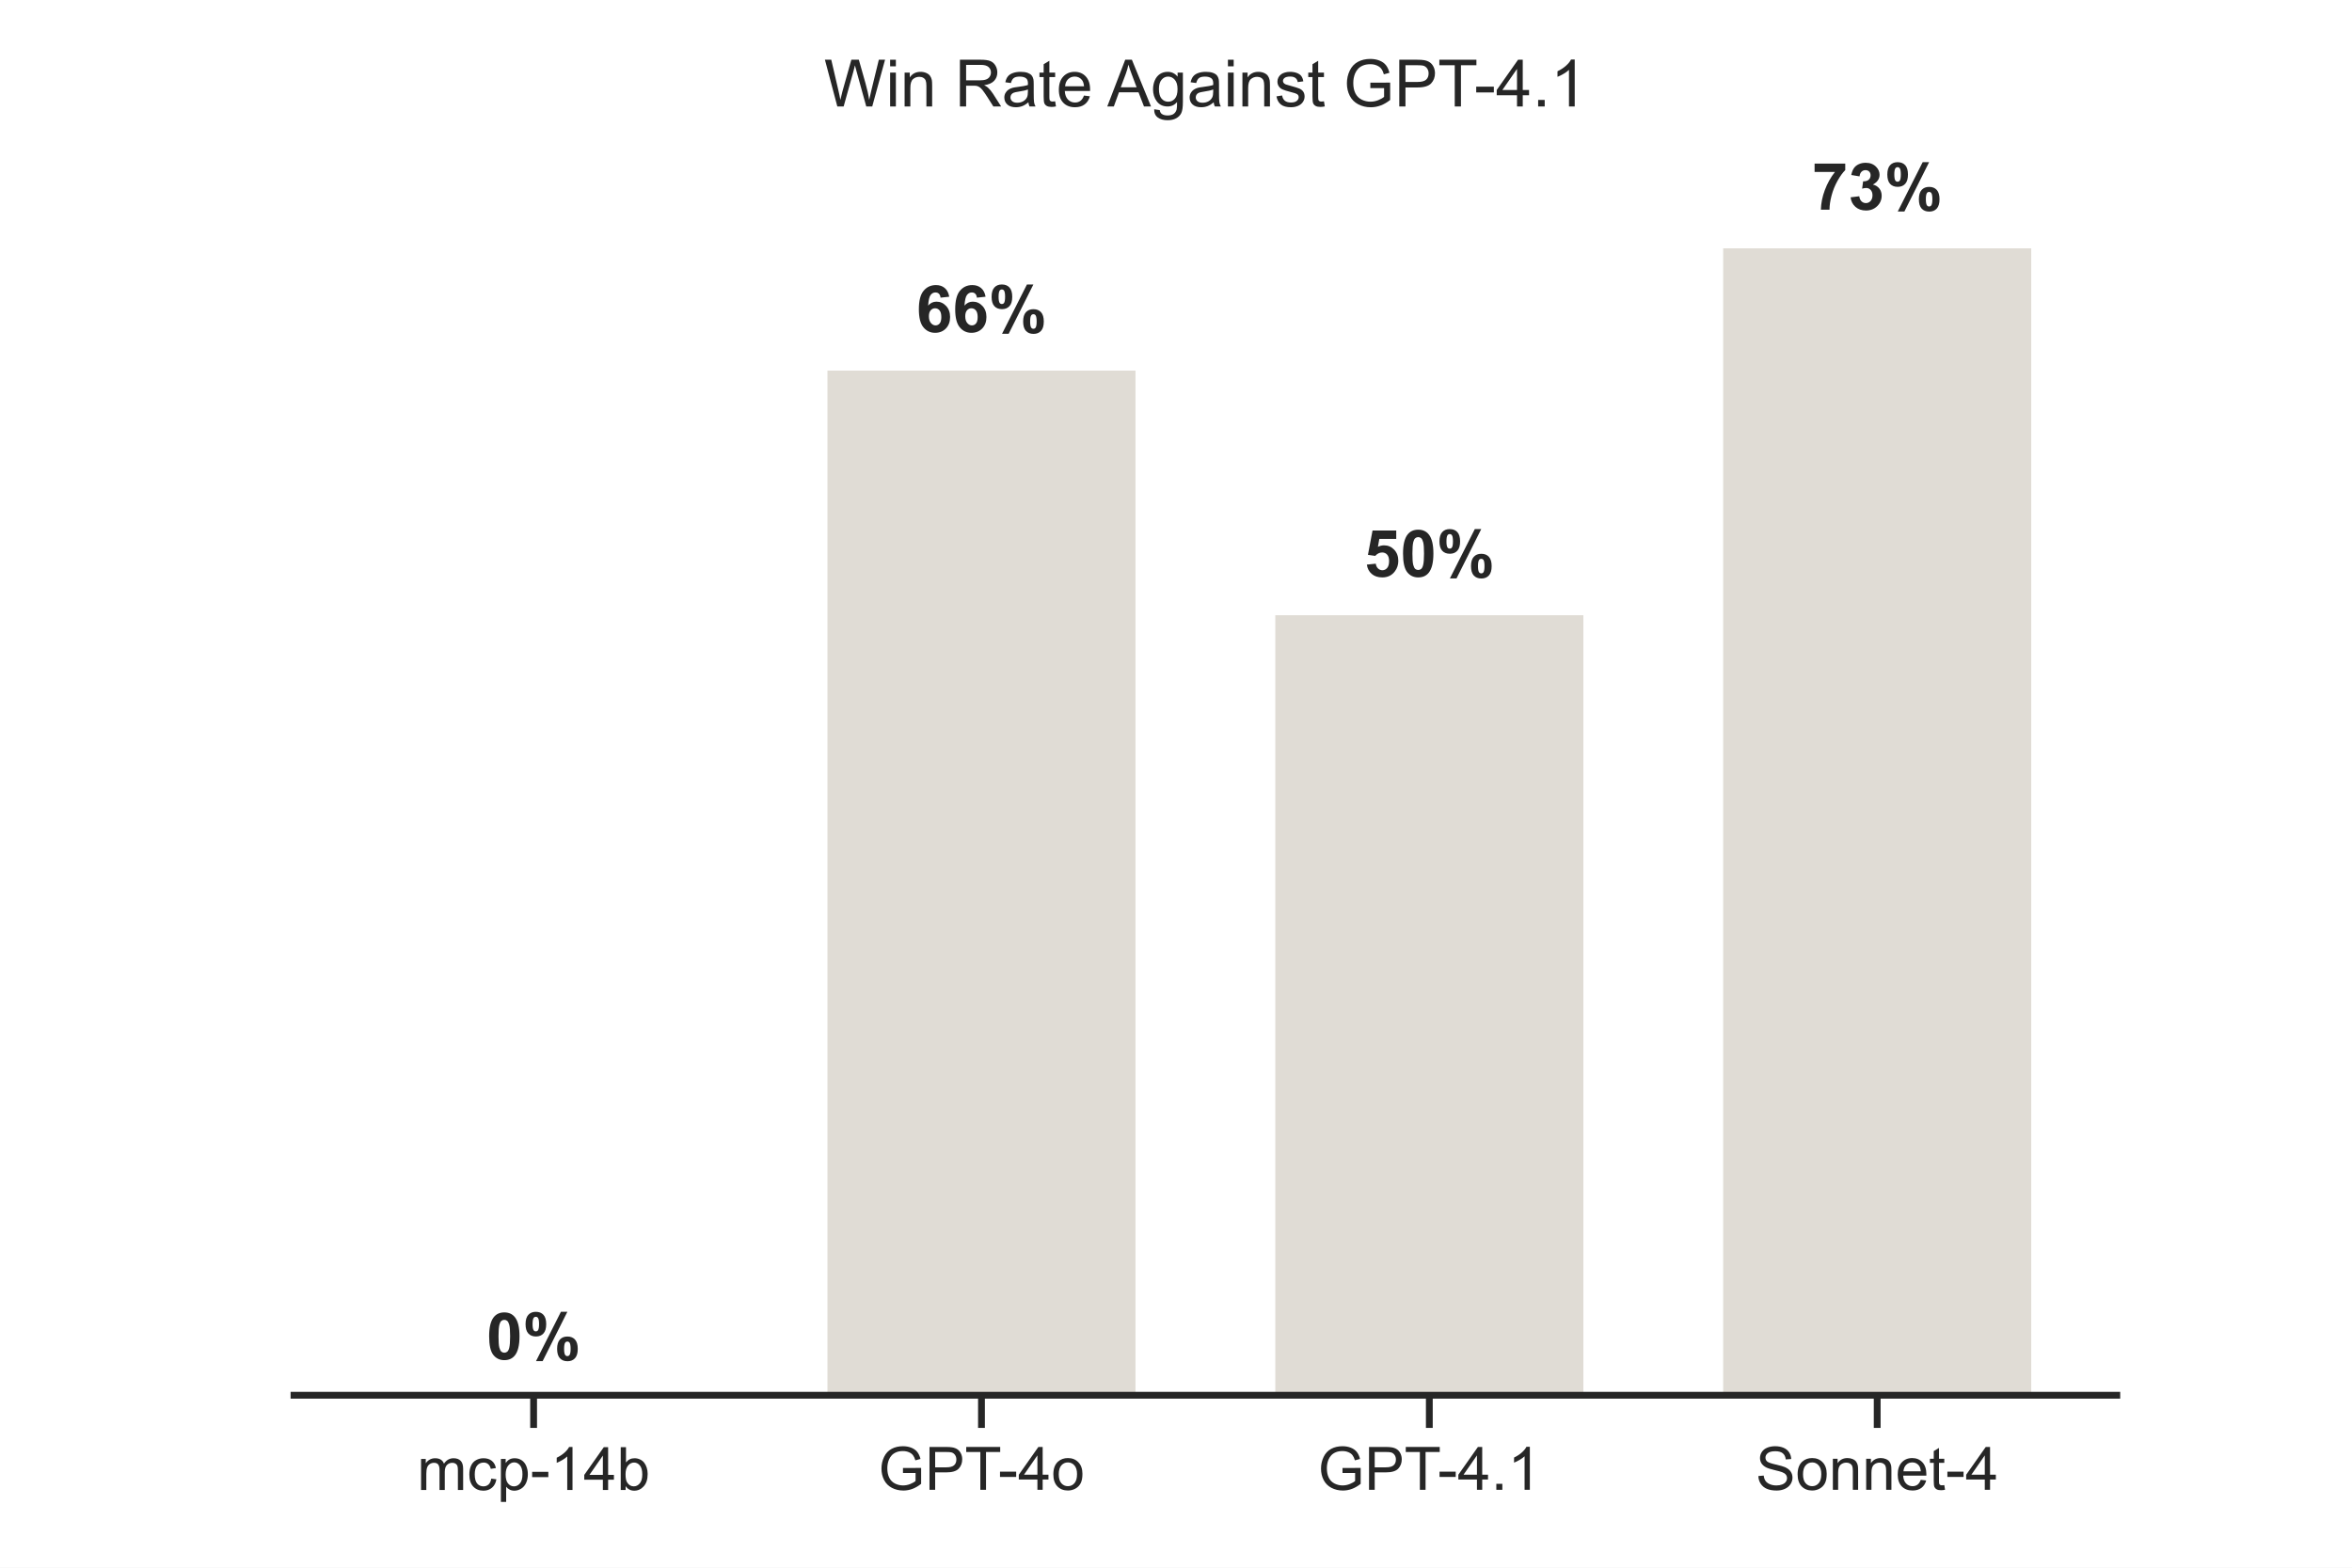
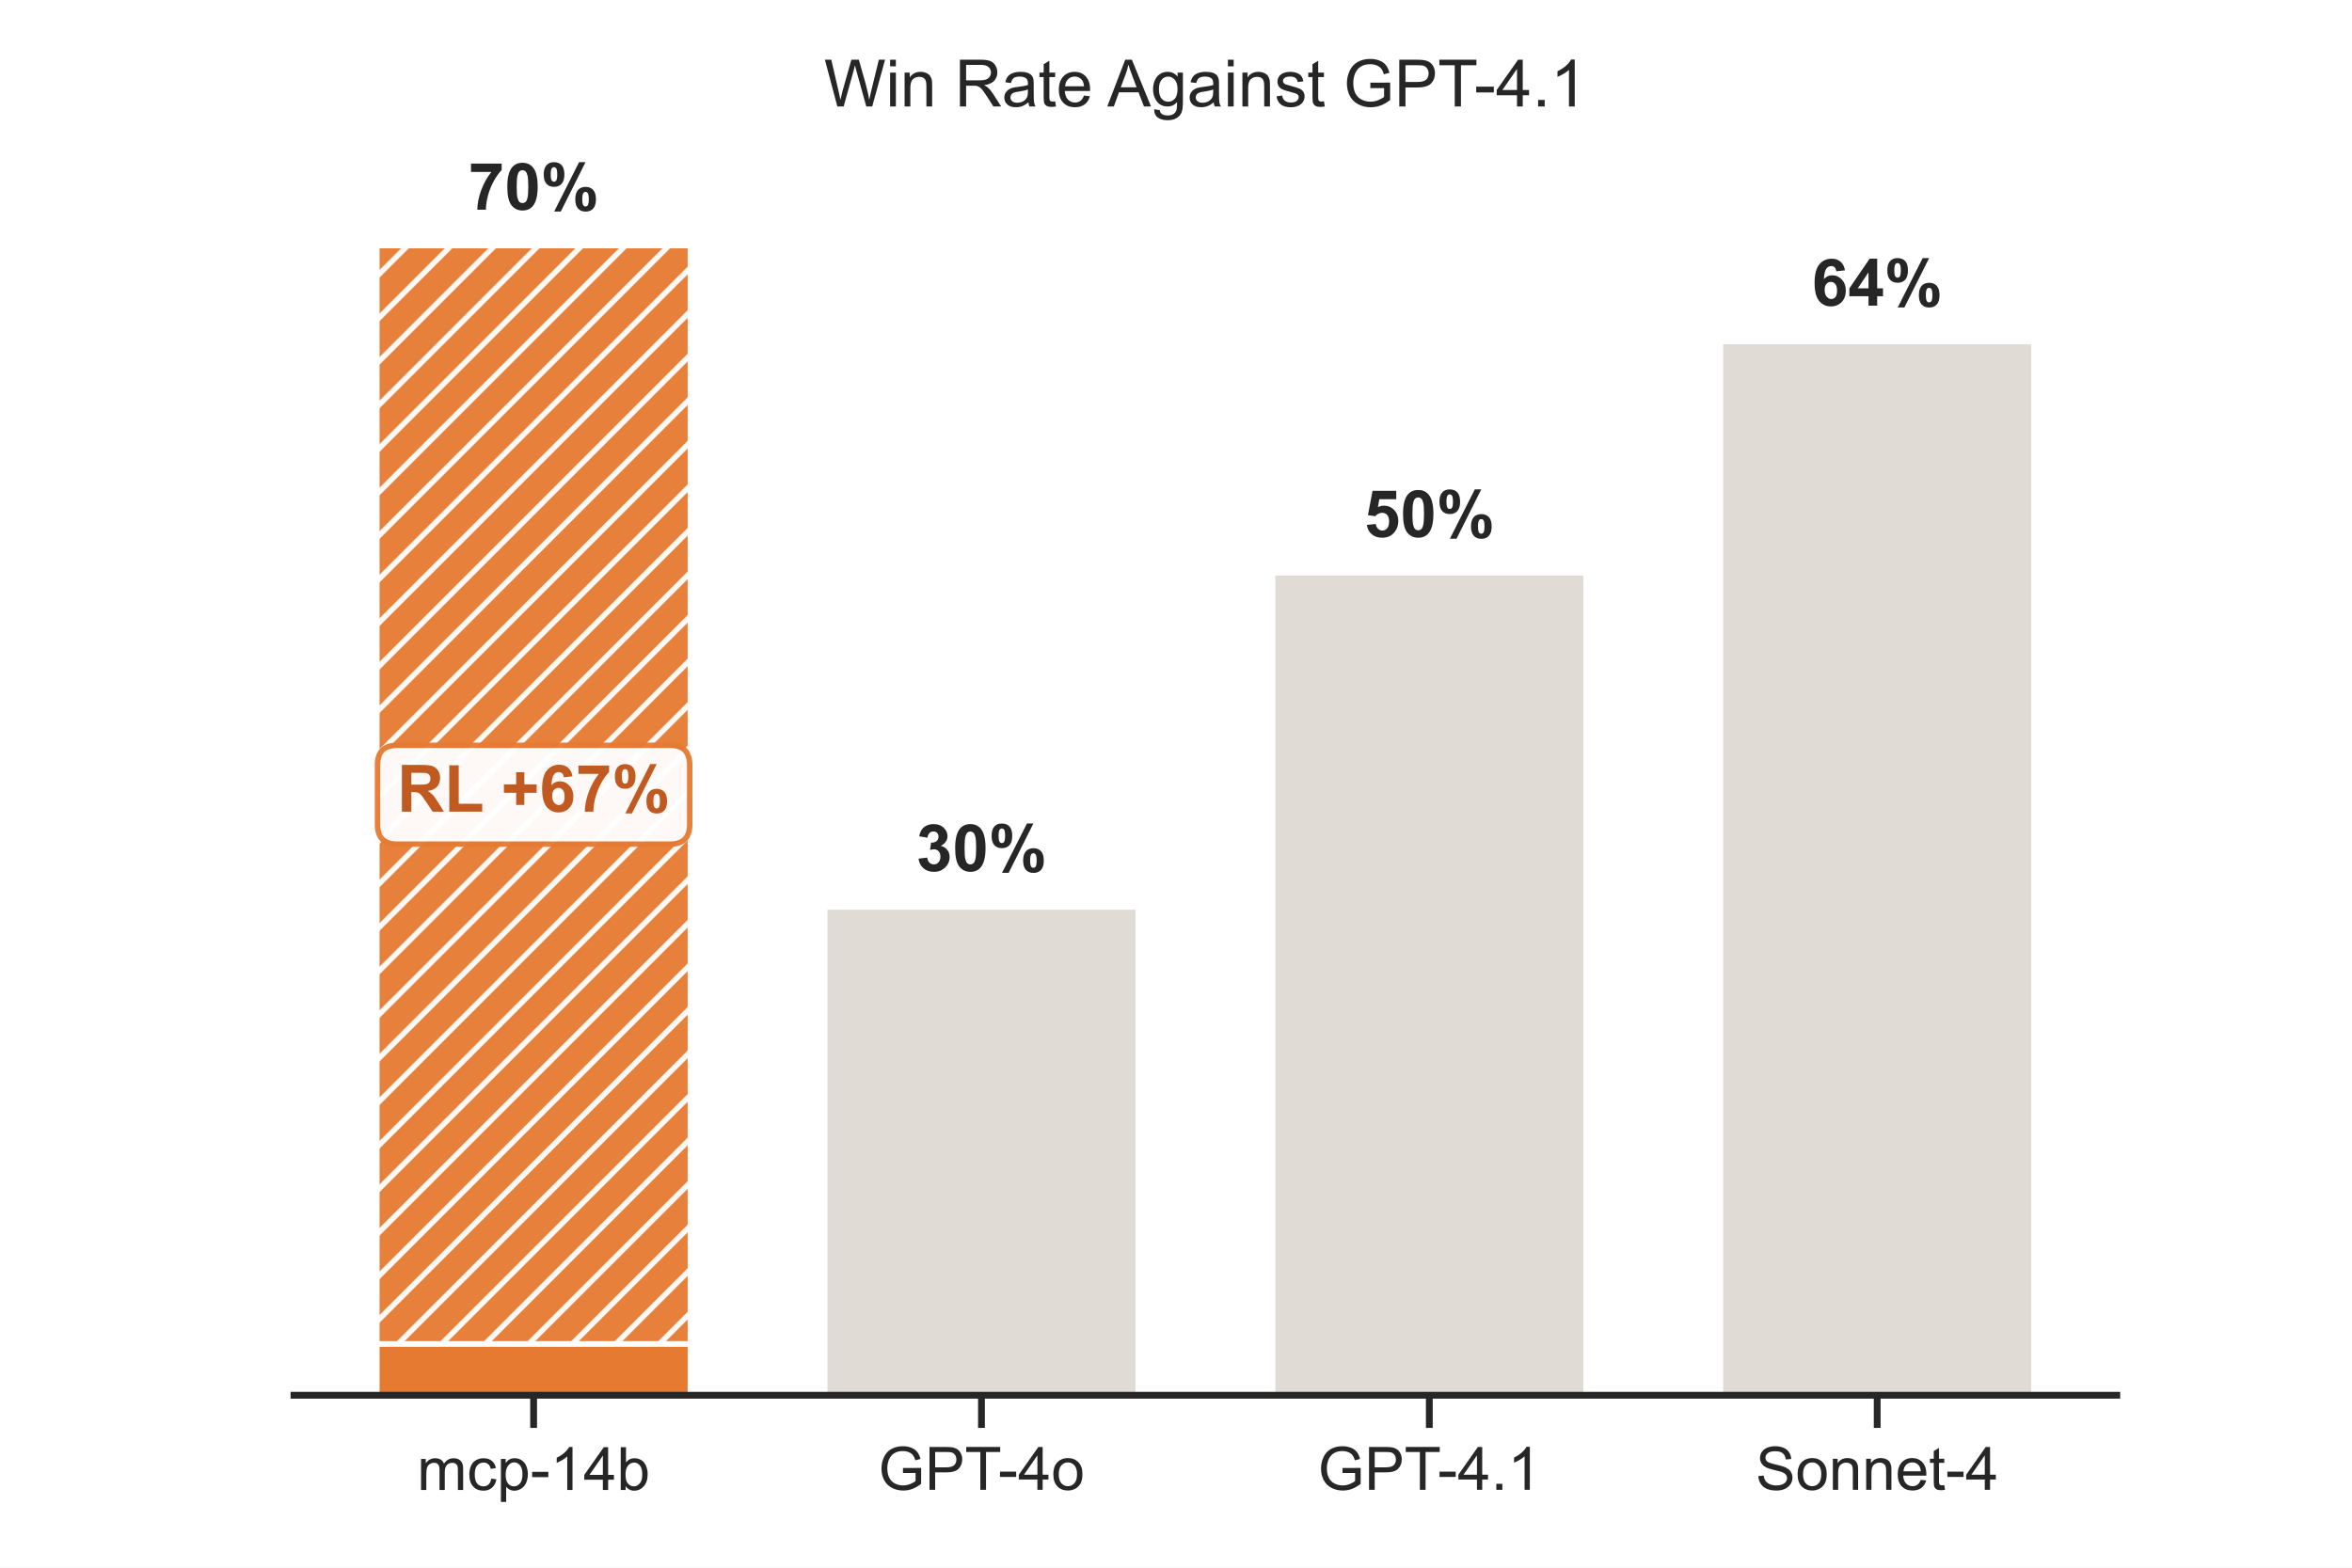
<svg xmlns="http://www.w3.org/2000/svg" xmlns:xlink="http://www.w3.org/1999/xlink" width="432pt" height="288pt" viewBox="0 0 432 288" version="1.1">
  <defs>
    <style type="text/css">*{stroke-linejoin: round; stroke-linecap: butt}</style>
  </defs>
  <g id="figure_1">
    <g id="patch_1">
      <path d="M 0 288  L 432 288  L 432 0  L 0 0  z " style="fill: #ffffff" />
    </g>
    <g id="axes_1">
      <g id="patch_2">
        <path d="M 54 256.32  L 388.8 256.32  L 388.8 34.56  L 54 34.56  z " style="fill: #ffffff" />
      </g>
      <g id="matplotlib.axis_1">
        <g id="xtick_1">
          <g id="line2d_1">
            <defs>
-               <path id="mc81b562676" d="M 0 0  L 0 6  " style="stroke: #262626; stroke-width: 1.25" />
+               <path id="m582323118e" d="M 0 0  L 0 6  " style="stroke: #262626; stroke-width: 1.25" />
            </defs>
            <g>
-               <use xlink:href="#mc81b562676" x="98.009" y="256.32" style="fill: #262626; stroke: #262626; stroke-width: 1.25" />
+               <use xlink:href="#m582323118e" x="98.009" y="256.32" style="fill: #262626; stroke: #262626; stroke-width: 1.25" />
            </g>
          </g>
          <g id="text_1">
            <g style="fill: #262626" transform="translate(76.61262 273.7262) scale(0.11 -0.11)">
              <defs>
                <path id="ArialMT-6d" d="M 422 0  L 422 3319  L 925 3319  L 925 2853  Q 1081 3097 1340 3245  Q 1600 3394 1931 3394  Q 2300 3394 2536 3241  Q 2772 3088 2869 2813  Q 3263 3394 3894 3394  Q 4388 3394 4653 3120  Q 4919 2847 4919 2278  L 4919 0  L 4359 0  L 4359 2091  Q 4359 2428 4304 2576  Q 4250 2725 4106 2815  Q 3963 2906 3769 2906  Q 3419 2906 3187 2673  Q 2956 2441 2956 1928  L 2956 0  L 2394 0  L 2394 2156  Q 2394 2531 2256 2718  Q 2119 2906 1806 2906  Q 1569 2906 1367 2781  Q 1166 2656 1075 2415  Q 984 2175 984 1722  L 984 0  L 422 0  z " transform="scale(0.015625)" />
                <path id="ArialMT-63" d="M 2588 1216  L 3141 1144  Q 3050 572 2676 248  Q 2303 -75 1759 -75  Q 1078 -75 664 370  Q 250 816 250 1647  Q 250 2184 428 2587  Q 606 2991 970 3192  Q 1334 3394 1763 3394  Q 2303 3394 2647 3120  Q 2991 2847 3088 2344  L 2541 2259  Q 2463 2594 2264 2762  Q 2066 2931 1784 2931  Q 1359 2931 1093 2626  Q 828 2322 828 1663  Q 828 994 1084 691  Q 1341 388 1753 388  Q 2084 388 2306 591  Q 2528 794 2588 1216  z " transform="scale(0.015625)" />
                <path id="ArialMT-70" d="M 422 -1272  L 422 3319  L 934 3319  L 934 2888  Q 1116 3141 1344 3267  Q 1572 3394 1897 3394  Q 2322 3394 2647 3175  Q 2972 2956 3137 2557  Q 3303 2159 3303 1684  Q 3303 1175 3120 767  Q 2938 359 2589 142  Q 2241 -75 1856 -75  Q 1575 -75 1351 44  Q 1128 163 984 344  L 984 -1272  L 422 -1272  z M 931 1641  Q 931 1000 1190 694  Q 1450 388 1819 388  Q 2194 388 2461 705  Q 2728 1022 2728 1688  Q 2728 2322 2467 2637  Q 2206 2953 1844 2953  Q 1484 2953 1207 2617  Q 931 2281 931 1641  z " transform="scale(0.015625)" />
                <path id="ArialMT-2d" d="M 203 1375  L 203 1941  L 1931 1941  L 1931 1375  L 203 1375  z " transform="scale(0.015625)" />
                <path id="ArialMT-31" d="M 2384 0  L 1822 0  L 1822 3584  Q 1619 3391 1289 3197  Q 959 3003 697 2906  L 697 3450  Q 1169 3672 1522 3987  Q 1875 4303 2022 4600  L 2384 4600  L 2384 0  z " transform="scale(0.015625)" />
                <path id="ArialMT-34" d="M 2069 0  L 2069 1097  L 81 1097  L 81 1613  L 2172 4581  L 2631 4581  L 2631 1613  L 3250 1613  L 3250 1097  L 2631 1097  L 2631 0  L 2069 0  z M 2069 1613  L 2069 3678  L 634 1613  L 2069 1613  z " transform="scale(0.015625)" />
                <path id="ArialMT-62" d="M 941 0  L 419 0  L 419 4581  L 981 4581  L 981 2947  Q 1338 3394 1891 3394  Q 2197 3394 2470 3270  Q 2744 3147 2920 2923  Q 3097 2700 3197 2384  Q 3297 2069 3297 1709  Q 3297 856 2875 390  Q 2453 -75 1863 -75  Q 1275 -75 941 416  L 941 0  z M 934 1684  Q 934 1088 1097 822  Q 1363 388 1816 388  Q 2184 388 2453 708  Q 2722 1028 2722 1663  Q 2722 2313 2464 2622  Q 2206 2931 1841 2931  Q 1472 2931 1203 2611  Q 934 2291 934 1684  z " transform="scale(0.015625)" />
              </defs>
              <use xlink:href="#ArialMT-6d" />
              <use xlink:href="#ArialMT-63" transform="translate(83.30078 0)" />
              <use xlink:href="#ArialMT-70" transform="translate(133.3008 0)" />
              <use xlink:href="#ArialMT-2d" transform="translate(188.916 0)" />
              <use xlink:href="#ArialMT-31" transform="translate(222.2168 0)" />
              <use xlink:href="#ArialMT-34" transform="translate(277.832 0)" />
              <use xlink:href="#ArialMT-62" transform="translate(333.4473 0)" />
            </g>
          </g>
        </g>
        <g id="xtick_2">
          <g id="line2d_2">
            <g>
-               <use xlink:href="#mc81b562676" x="180.27" y="256.32" style="fill: #262626; stroke: #262626; stroke-width: 1.25" />
+               <use xlink:href="#m582323118e" x="180.27" y="256.32" style="fill: #262626; stroke: #262626; stroke-width: 1.25" />
            </g>
          </g>
          <g id="text_2">
            <g style="fill: #262626" transform="translate(161.318 273.6936) scale(0.11 -0.11)">
              <defs>
                <path id="ArialMT-47" d="M 2638 1797  L 2638 2334  L 4578 2338  L 4578 638  Q 4131 281 3656 101  Q 3181 -78 2681 -78  Q 2006 -78 1454 211  Q 903 500 622 1047  Q 341 1594 341 2269  Q 341 2938 620 3517  Q 900 4097 1425 4378  Q 1950 4659 2634 4659  Q 3131 4659 3532 4498  Q 3934 4338 4162 4050  Q 4391 3763 4509 3300  L 3963 3150  Q 3859 3500 3706 3700  Q 3553 3900 3268 4020  Q 2984 4141 2638 4141  Q 2222 4141 1919 4014  Q 1616 3888 1430 3681  Q 1244 3475 1141 3228  Q 966 2803 966 2306  Q 966 1694 1177 1281  Q 1388 869 1791 669  Q 2194 469 2647 469  Q 3041 469 3416 620  Q 3791 772 3984 944  L 3984 1797  L 2638 1797  z " transform="scale(0.015625)" />
                <path id="ArialMT-50" d="M 494 0  L 494 4581  L 2222 4581  Q 2678 4581 2919 4538  Q 3256 4481 3484 4323  Q 3713 4166 3852 3881  Q 3991 3597 3991 3256  Q 3991 2672 3619 2267  Q 3247 1863 2275 1863  L 1100 1863  L 1100 0  L 494 0  z M 1100 2403  L 2284 2403  Q 2872 2403 3119 2622  Q 3366 2841 3366 3238  Q 3366 3525 3220 3729  Q 3075 3934 2838 4000  Q 2684 4041 2272 4041  L 1100 4041  L 1100 2403  z " transform="scale(0.015625)" />
                <path id="ArialMT-54" d="M 1659 0  L 1659 4041  L 150 4041  L 150 4581  L 3781 4581  L 3781 4041  L 2266 4041  L 2266 0  L 1659 0  z " transform="scale(0.015625)" />
                <path id="ArialMT-6f" d="M 213 1659  Q 213 2581 725 3025  Q 1153 3394 1769 3394  Q 2453 3394 2887 2945  Q 3322 2497 3322 1706  Q 3322 1066 3130 698  Q 2938 331 2570 128  Q 2203 -75 1769 -75  Q 1072 -75 642 372  Q 213 819 213 1659  z M 791 1659  Q 791 1022 1069 705  Q 1347 388 1769 388  Q 2188 388 2466 706  Q 2744 1025 2744 1678  Q 2744 2294 2464 2611  Q 2184 2928 1769 2928  Q 1347 2928 1069 2612  Q 791 2297 791 1659  z " transform="scale(0.015625)" />
              </defs>
              <use xlink:href="#ArialMT-47" />
              <use xlink:href="#ArialMT-50" transform="translate(77.7832 0)" />
              <use xlink:href="#ArialMT-54" transform="translate(144.4824 0)" />
              <use xlink:href="#ArialMT-2d" transform="translate(200.0664 0)" />
              <use xlink:href="#ArialMT-34" transform="translate(233.3672 0)" />
              <use xlink:href="#ArialMT-6f" transform="translate(288.9824 0)" />
            </g>
          </g>
        </g>
        <g id="xtick_3">
          <g id="line2d_3">
            <g>
-               <use xlink:href="#mc81b562676" x="262.53" y="256.32" style="fill: #262626; stroke: #262626; stroke-width: 1.25" />
+               <use xlink:href="#m582323118e" x="262.53" y="256.32" style="fill: #262626; stroke: #262626; stroke-width: 1.25" />
            </g>
          </g>
          <g id="text_3">
            <g style="fill: #262626" transform="translate(242.0505 273.6936) scale(0.11 -0.11)">
              <defs>
                <path id="ArialMT-2e" d="M 581 0  L 581 641  L 1222 641  L 1222 0  L 581 0  z " transform="scale(0.015625)" />
              </defs>
              <use xlink:href="#ArialMT-47" />
              <use xlink:href="#ArialMT-50" transform="translate(77.7832 0)" />
              <use xlink:href="#ArialMT-54" transform="translate(144.4824 0)" />
              <use xlink:href="#ArialMT-2d" transform="translate(200.0664 0)" />
              <use xlink:href="#ArialMT-34" transform="translate(233.3672 0)" />
              <use xlink:href="#ArialMT-2e" transform="translate(288.9824 0)" />
              <use xlink:href="#ArialMT-31" transform="translate(316.7656 0)" />
            </g>
          </g>
        </g>
        <g id="xtick_4">
          <g id="line2d_4">
            <g>
-               <use xlink:href="#mc81b562676" x="344.791" y="256.32" style="fill: #262626; stroke: #262626; stroke-width: 1.25" />
+               <use xlink:href="#m582323118e" x="344.791" y="256.32" style="fill: #262626; stroke: #262626; stroke-width: 1.25" />
            </g>
          </g>
          <g id="text_4">
            <g style="fill: #262626" transform="translate(322.4701 273.6936) scale(0.11 -0.11)">
              <defs>
                <path id="ArialMT-53" d="M 288 1472  L 859 1522  Q 900 1178 1048 958  Q 1197 738 1509 602  Q 1822 466 2213 466  Q 2559 466 2825 569  Q 3091 672 3220 851  Q 3350 1031 3350 1244  Q 3350 1459 3225 1620  Q 3100 1781 2813 1891  Q 2628 1963 1997 2114  Q 1366 2266 1113 2400  Q 784 2572 623 2826  Q 463 3081 463 3397  Q 463 3744 659 4045  Q 856 4347 1234 4503  Q 1613 4659 2075 4659  Q 2584 4659 2973 4495  Q 3363 4331 3572 4012  Q 3781 3694 3797 3291  L 3216 3247  Q 3169 3681 2898 3903  Q 2628 4125 2100 4125  Q 1550 4125 1298 3923  Q 1047 3722 1047 3438  Q 1047 3191 1225 3031  Q 1400 2872 2139 2705  Q 2878 2538 3153 2413  Q 3553 2228 3743 1945  Q 3934 1663 3934 1294  Q 3934 928 3725 604  Q 3516 281 3123 101  Q 2731 -78 2241 -78  Q 1619 -78 1198 103  Q 778 284 539 648  Q 300 1013 288 1472  z " transform="scale(0.015625)" />
                <path id="ArialMT-6e" d="M 422 0  L 422 3319  L 928 3319  L 928 2847  Q 1294 3394 1984 3394  Q 2284 3394 2536 3286  Q 2788 3178 2913 3003  Q 3038 2828 3088 2588  Q 3119 2431 3119 2041  L 3119 0  L 2556 0  L 2556 2019  Q 2556 2363 2490 2533  Q 2425 2703 2258 2804  Q 2091 2906 1866 2906  Q 1506 2906 1245 2678  Q 984 2450 984 1813  L 984 0  L 422 0  z " transform="scale(0.015625)" />
                <path id="ArialMT-65" d="M 2694 1069  L 3275 997  Q 3138 488 2766 206  Q 2394 -75 1816 -75  Q 1088 -75 661 373  Q 234 822 234 1631  Q 234 2469 665 2931  Q 1097 3394 1784 3394  Q 2450 3394 2872 2941  Q 3294 2488 3294 1666  Q 3294 1616 3291 1516  L 816 1516  Q 847 969 1125 678  Q 1403 388 1819 388  Q 2128 388 2347 550  Q 2566 713 2694 1069  z M 847 1978  L 2700 1978  Q 2663 2397 2488 2606  Q 2219 2931 1791 2931  Q 1403 2931 1139 2672  Q 875 2413 847 1978  z " transform="scale(0.015625)" />
                <path id="ArialMT-74" d="M 1650 503  L 1731 6  Q 1494 -44 1306 -44  Q 1000 -44 831 53  Q 663 150 594 308  Q 525 466 525 972  L 525 2881  L 113 2881  L 113 3319  L 525 3319  L 525 4141  L 1084 4478  L 1084 3319  L 1650 3319  L 1650 2881  L 1084 2881  L 1084 941  Q 1084 700 1114 631  Q 1144 563 1211 522  Q 1278 481 1403 481  Q 1497 481 1650 503  z " transform="scale(0.015625)" />
              </defs>
              <use xlink:href="#ArialMT-53" />
              <use xlink:href="#ArialMT-6f" transform="translate(66.69922 0)" />
              <use xlink:href="#ArialMT-6e" transform="translate(122.3145 0)" />
              <use xlink:href="#ArialMT-6e" transform="translate(177.9297 0)" />
              <use xlink:href="#ArialMT-65" transform="translate(233.5449 0)" />
              <use xlink:href="#ArialMT-74" transform="translate(289.1602 0)" />
              <use xlink:href="#ArialMT-2d" transform="translate(316.9434 0)" />
              <use xlink:href="#ArialMT-34" transform="translate(350.2441 0)" />
            </g>
          </g>
        </g>
      </g>
      <g id="matplotlib.axis_2" />
      <g id="patch_3">
-         <path d="M 69.218 256.32  L 126.8 256.32  L 126.8 256.32  L 69.218 256.32  z " clip-path="url(#p12ae0e17f9)" style="fill: #e0dcd5; stroke: #ffffff; stroke-linejoin: miter" />
+         <path d="M 69.218 256.32  L 126.8 256.32  L 126.8 246.877  L 69.218 246.877  z " clip-path="url(#p47c721233a)" style="fill: #e67a30; stroke: #ffffff; stroke-linejoin: miter" />
      </g>
      <g id="patch_4">
-         <path d="M 151.479 256.32  L 209.061 256.32  L 209.061 67.588  L 151.479 67.588  z " clip-path="url(#p12ae0e17f9)" style="fill: #e0dcd5; stroke: #ffffff; stroke-linejoin: miter" />
+         <path d="M 69.218 246.877  L 126.8 246.877  L 126.8 45.12  L 69.218 45.12  z " clip-path="url(#p47c721233a)" style="fill: url(#h1521e29501); opacity: 0.95; stroke: #ffffff; stroke-linejoin: miter" />
      </g>
      <g id="patch_5">
-         <path d="M 233.739 256.32  L 291.321 256.32  L 291.321 112.524  L 233.739 112.524  z " clip-path="url(#p12ae0e17f9)" style="fill: #e0dcd5; stroke: #ffffff; stroke-linejoin: miter" />
+         <path d="M 151.479 256.32  L 209.061 256.32  L 209.061 166.613  L 151.479 166.613  z " clip-path="url(#p47c721233a)" style="fill: #e0dcd5; stroke: #ffffff; stroke-linejoin: miter" />
      </g>
      <g id="patch_6">
-         <path d="M 316 256.32  L 373.582 256.32  L 373.582 45.12  L 316 45.12  z " clip-path="url(#p12ae0e17f9)" style="fill: #e0dcd5; stroke: #ffffff; stroke-linejoin: miter" />
+         <path d="M 233.739 256.32  L 291.321 256.32  L 291.321 105.234  L 233.739 105.234  z " clip-path="url(#p47c721233a)" style="fill: #e0dcd5; stroke: #ffffff; stroke-linejoin: miter" />
      </g>
      <g id="patch_7">
+         <path d="M 316 256.32  L 373.582 256.32  L 373.582 62.741  L 316 62.741  z " clip-path="url(#p47c721233a)" style="fill: #e0dcd5; stroke: #ffffff; stroke-linejoin: miter" />
+       </g>
+       <g id="patch_8">
        <path d="M 54 256.32  L 388.8 256.32  " style="fill: none; stroke: #262626; stroke-width: 1.25; stroke-linejoin: miter; stroke-linecap: square" />
      </g>
      <g id="text_5">
-         <g style="fill: #262626" transform="translate(89.33746 249.7279) scale(0.12 -0.12)">
+         <g id="patch_9">
+           <path d="M 72.937 155.077  L 123.082 155.077  Q 126.682 155.077 126.682 151.477  L 126.682 140.52  Q 126.682 136.92 123.082 136.92  L 72.937 136.92  Q 69.337 136.92 69.337 140.52  L 69.337 151.477  Q 69.337 155.077 72.937 155.077  z " style="fill: #ffffff; opacity: 0.95; stroke: #e67a30; stroke-linejoin: miter" />
+         </g>
+         <g style="fill: #c05a20" transform="translate(72.93684 149.1092) scale(0.12 -0.12)">
+           <defs>
+             <path id="Arial-BoldMT-52" d="M 469 0  L 469 4581  L 2416 4581  Q 3150 4581 3483 4457  Q 3816 4334 4016 4018  Q 4216 3703 4216 3297  Q 4216 2781 3912 2445  Q 3609 2109 3006 2022  Q 3306 1847 3501 1637  Q 3697 1428 4028 894  L 4588 0  L 3481 0  L 2813 997  Q 2456 1531 2325 1670  Q 2194 1809 2047 1861  Q 1900 1913 1581 1913  L 1394 1913  L 1394 0  L 469 0  z M 1394 2644  L 2078 2644  Q 2744 2644 2909 2700  Q 3075 2756 3169 2893  Q 3263 3031 3263 3238  Q 3263 3469 3139 3611  Q 3016 3753 2791 3791  Q 2678 3806 2116 3806  L 1394 3806  L 1394 2644  z " transform="scale(0.015625)" />
+             <path id="Arial-BoldMT-4c" d="M 491 0  L 491 4544  L 1416 4544  L 1416 772  L 3716 772  L 3716 0  L 491 0  z " transform="scale(0.015625)" />
+             <path id="Arial-BoldMT-20" transform="scale(0.015625)" />
+             <path id="Arial-BoldMT-2b" d="M 1466 659  L 1466 1850  L 266 1850  L 266 2672  L 1466 2672  L 1466 3863  L 2266 3863  L 2266 2672  L 3469 2672  L 3469 1850  L 2266 1850  L 2266 659  L 1466 659  z " transform="scale(0.015625)" />
+             <path id="Arial-BoldMT-36" d="M 3247 3459  L 2397 3366  Q 2366 3628 2234 3753  Q 2103 3878 1894 3878  Q 1616 3878 1423 3628  Q 1231 3378 1181 2588  Q 1509 2975 1997 2975  Q 2547 2975 2939 2556  Q 3331 2138 3331 1475  Q 3331 772 2918 347  Q 2506 -78 1859 -78  Q 1166 -78 719 461  Q 272 1000 272 2228  Q 272 3488 737 4044  Q 1203 4600 1947 4600  Q 2469 4600 2811 4308  Q 3153 4016 3247 3459  z M 1256 1544  Q 1256 1116 1453 883  Q 1650 650 1903 650  Q 2147 650 2309 840  Q 2472 1031 2472 1466  Q 2472 1913 2297 2120  Q 2122 2328 1859 2328  Q 1606 2328 1431 2129  Q 1256 1931 1256 1544  z " transform="scale(0.015625)" />
+             <path id="Arial-BoldMT-37" d="M 272 3703  L 272 4519  L 3275 4519  L 3275 3881  Q 2903 3516 2518 2831  Q 2134 2147 1932 1376  Q 1731 606 1734 0  L 888 0  Q 909 950 1279 1937  Q 1650 2925 2269 3703  L 272 3703  z " transform="scale(0.015625)" />
+             <path id="Arial-BoldMT-25" d="M 278 3450  Q 278 4066 548 4362  Q 819 4659 1281 4659  Q 1759 4659 2029 4364  Q 2300 4069 2300 3450  Q 2300 2834 2029 2537  Q 1759 2241 1297 2241  Q 819 2241 548 2536  Q 278 2831 278 3450  z M 963 3456  Q 963 3009 1066 2856  Q 1144 2744 1281 2744  Q 1422 2744 1500 2856  Q 1600 3009 1600 3456  Q 1600 3903 1500 4053  Q 1422 4169 1281 4169  Q 1144 4169 1066 4056  Q 963 3903 963 3456  z M 1950 -175  L 1300 -175  L 3741 4659  L 4372 4659  L 1950 -175  z M 3369 1028  Q 3369 1644 3639 1941  Q 3909 2238 4378 2238  Q 4850 2238 5120 1941  Q 5391 1644 5391 1028  Q 5391 409 5120 112  Q 4850 -184 4388 -184  Q 3909 -184 3639 112  Q 3369 409 3369 1028  z M 4053 1031  Q 4053 584 4156 434  Q 4234 319 4372 319  Q 4513 319 4588 431  Q 4691 584 4691 1031  Q 4691 1478 4591 1631  Q 4513 1744 4372 1744  Q 4231 1744 4156 1631  Q 4053 1478 4053 1031  z " transform="scale(0.015625)" />
+           </defs>
+           <use xlink:href="#Arial-BoldMT-52" />
+           <use xlink:href="#Arial-BoldMT-4c" transform="translate(72.2168 0)" />
+           <use xlink:href="#Arial-BoldMT-20" transform="translate(131.5508 0)" />
+           <use xlink:href="#Arial-BoldMT-2b" transform="translate(159.334 0)" />
+           <use xlink:href="#Arial-BoldMT-36" transform="translate(217.7324 0)" />
+           <use xlink:href="#Arial-BoldMT-37" transform="translate(273.3477 0)" />
+           <use xlink:href="#Arial-BoldMT-25" transform="translate(328.9629 0)" />
+         </g>
+       </g>
+       <g id="text_6">
+         <g style="fill: #262626" transform="translate(86.0009 38.52788) scale(0.12 -0.12)">
          <defs>
            <path id="Arial-BoldMT-30" d="M 1756 4600  Q 2422 4600 2797 4125  Q 3244 3563 3244 2259  Q 3244 959 2794 391  Q 2422 -78 1756 -78  Q 1088 -78 678 436  Q 269 950 269 2269  Q 269 3563 719 4131  Q 1091 4600 1756 4600  z M 1756 3872  Q 1597 3872 1472 3770  Q 1347 3669 1278 3406  Q 1188 3066 1188 2259  Q 1188 1453 1269 1151  Q 1350 850 1473 750  Q 1597 650 1756 650  Q 1916 650 2041 751  Q 2166 853 2234 1116  Q 2325 1453 2325 2259  Q 2325 3066 2244 3367  Q 2163 3669 2039 3770  Q 1916 3872 1756 3872  z " transform="scale(0.015625)" />
-             <path id="Arial-BoldMT-25" d="M 278 3450  Q 278 4066 548 4362  Q 819 4659 1281 4659  Q 1759 4659 2029 4364  Q 2300 4069 2300 3450  Q 2300 2834 2029 2537  Q 1759 2241 1297 2241  Q 819 2241 548 2536  Q 278 2831 278 3450  z M 963 3456  Q 963 3009 1066 2856  Q 1144 2744 1281 2744  Q 1422 2744 1500 2856  Q 1600 3009 1600 3456  Q 1600 3903 1500 4053  Q 1422 4169 1281 4169  Q 1144 4169 1066 4056  Q 963 3903 963 3456  z M 1950 -175  L 1300 -175  L 3741 4659  L 4372 4659  L 1950 -175  z M 3369 1028  Q 3369 1644 3639 1941  Q 3909 2238 4378 2238  Q 4850 2238 5120 1941  Q 5391 1644 5391 1028  Q 5391 409 5120 112  Q 4850 -184 4388 -184  Q 3909 -184 3639 112  Q 3369 409 3369 1028  z M 4053 1031  Q 4053 584 4156 434  Q 4234 319 4372 319  Q 4513 319 4588 431  Q 4691 584 4691 1031  Q 4691 1478 4591 1631  Q 4513 1744 4372 1744  Q 4231 1744 4156 1631  Q 4053 1478 4053 1031  z " transform="scale(0.015625)" />
-           </defs>
-           <use xlink:href="#Arial-BoldMT-30" />
-           <use xlink:href="#Arial-BoldMT-25" transform="translate(55.61523 0)" />
-         </g>
-       </g>
-       <g id="text_6">
-         <g style="fill: #262626" transform="translate(168.2613 60.99596) scale(0.12 -0.12)">
-           <defs>
-             <path id="Arial-BoldMT-36" d="M 3247 3459  L 2397 3366  Q 2366 3628 2234 3753  Q 2103 3878 1894 3878  Q 1616 3878 1423 3628  Q 1231 3378 1181 2588  Q 1509 2975 1997 2975  Q 2547 2975 2939 2556  Q 3331 2138 3331 1475  Q 3331 772 2918 347  Q 2506 -78 1859 -78  Q 1166 -78 719 461  Q 272 1000 272 2228  Q 272 3488 737 4044  Q 1203 4600 1947 4600  Q 2469 4600 2811 4308  Q 3153 4016 3247 3459  z M 1256 1544  Q 1256 1116 1453 883  Q 1650 650 1903 650  Q 2147 650 2309 840  Q 2472 1031 2472 1466  Q 2472 1913 2297 2120  Q 2122 2328 1859 2328  Q 1606 2328 1431 2129  Q 1256 1931 1256 1544  z " transform="scale(0.015625)" />
-           </defs>
-           <use xlink:href="#Arial-BoldMT-36" />
-           <use xlink:href="#Arial-BoldMT-36" transform="translate(55.61523 0)" />
+           </defs>
+           <use xlink:href="#Arial-BoldMT-37" />
+           <use xlink:href="#Arial-BoldMT-30" transform="translate(55.61523 0)" />
          <use xlink:href="#Arial-BoldMT-25" transform="translate(111.2305 0)" />
        </g>
      </g>
      <g id="text_7">
-         <g style="fill: #262626" transform="translate(250.5218 105.9321) scale(0.12 -0.12)">
+         <g style="fill: #262626" transform="translate(168.2613 160.0205) scale(0.12 -0.12)">
+           <defs>
+             <path id="Arial-BoldMT-33" d="M 241 1216  L 1091 1319  Q 1131 994 1309 822  Q 1488 650 1741 650  Q 2013 650 2198 856  Q 2384 1063 2384 1413  Q 2384 1744 2206 1937  Q 2028 2131 1772 2131  Q 1603 2131 1369 2066  L 1466 2781  Q 1822 2772 2009 2936  Q 2197 3100 2197 3372  Q 2197 3603 2059 3740  Q 1922 3878 1694 3878  Q 1469 3878 1309 3722  Q 1150 3566 1116 3266  L 306 3403  Q 391 3819 561 4067  Q 731 4316 1036 4458  Q 1341 4600 1719 4600  Q 2366 4600 2756 4188  Q 3078 3850 3078 3425  Q 3078 2822 2419 2463  Q 2813 2378 3048 2084  Q 3284 1791 3284 1375  Q 3284 772 2843 347  Q 2403 -78 1747 -78  Q 1125 -78 715 280  Q 306 638 241 1216  z " transform="scale(0.015625)" />
+           </defs>
+           <use xlink:href="#Arial-BoldMT-33" />
+           <use xlink:href="#Arial-BoldMT-30" transform="translate(55.61523 0)" />
+           <use xlink:href="#Arial-BoldMT-25" transform="translate(111.2305 0)" />
+         </g>
+       </g>
+       <g id="text_8">
+         <g style="fill: #262626" transform="translate(250.5218 98.64178) scale(0.12 -0.12)">
          <defs>
            <path id="Arial-BoldMT-35" d="M 284 1178  L 1159 1269  Q 1197 972 1381 798  Q 1566 625 1806 625  Q 2081 625 2272 848  Q 2463 1072 2463 1522  Q 2463 1944 2273 2155  Q 2084 2366 1781 2366  Q 1403 2366 1103 2031  L 391 2134  L 841 4519  L 3163 4519  L 3163 3697  L 1506 3697  L 1369 2919  Q 1663 3066 1969 3066  Q 2553 3066 2959 2641  Q 3366 2216 3366 1538  Q 3366 972 3038 528  Q 2591 -78 1797 -78  Q 1163 -78 763 262  Q 363 603 284 1178  z " transform="scale(0.015625)" />
          </defs>
          <use xlink:href="#Arial-BoldMT-35" />
          <use xlink:href="#Arial-BoldMT-30" transform="translate(55.61523 0)" />
          <use xlink:href="#Arial-BoldMT-25" transform="translate(111.2305 0)" />
        </g>
      </g>
-       <g id="text_8">
-         <g style="fill: #262626" transform="translate(332.7822 38.52788) scale(0.12 -0.12)">
-           <defs>
-             <path id="Arial-BoldMT-37" d="M 272 3703  L 272 4519  L 3275 4519  L 3275 3881  Q 2903 3516 2518 2831  Q 2134 2147 1932 1376  Q 1731 606 1734 0  L 888 0  Q 909 950 1279 1937  Q 1650 2925 2269 3703  L 272 3703  z " transform="scale(0.015625)" />
-             <path id="Arial-BoldMT-33" d="M 241 1216  L 1091 1319  Q 1131 994 1309 822  Q 1488 650 1741 650  Q 2013 650 2198 856  Q 2384 1063 2384 1413  Q 2384 1744 2206 1937  Q 2028 2131 1772 2131  Q 1603 2131 1369 2066  L 1466 2781  Q 1822 2772 2009 2936  Q 2197 3100 2197 3372  Q 2197 3603 2059 3740  Q 1922 3878 1694 3878  Q 1469 3878 1309 3722  Q 1150 3566 1116 3266  L 306 3403  Q 391 3819 561 4067  Q 731 4316 1036 4458  Q 1341 4600 1719 4600  Q 2366 4600 2756 4188  Q 3078 3850 3078 3425  Q 3078 2822 2419 2463  Q 2813 2378 3048 2084  Q 3284 1791 3284 1375  Q 3284 772 2843 347  Q 2403 -78 1747 -78  Q 1125 -78 715 280  Q 306 638 241 1216  z " transform="scale(0.015625)" />
-           </defs>
-           <use xlink:href="#Arial-BoldMT-37" />
-           <use xlink:href="#Arial-BoldMT-33" transform="translate(55.61523 0)" />
-           <use xlink:href="#Arial-BoldMT-25" transform="translate(111.2305 0)" />
-         </g>
-       </g>
      <g id="text_9">
+         <g style="fill: #262626" transform="translate(332.7822 56.14881) scale(0.12 -0.12)">
+           <defs>
+             <path id="Arial-BoldMT-34" d="M 1994 0  L 1994 922  L 119 922  L 119 1691  L 2106 4600  L 2844 4600  L 2844 1694  L 3413 1694  L 3413 922  L 2844 922  L 2844 0  L 1994 0  z M 1994 1694  L 1994 3259  L 941 1694  L 1994 1694  z " transform="scale(0.015625)" />
+           </defs>
+           <use xlink:href="#Arial-BoldMT-36" />
+           <use xlink:href="#Arial-BoldMT-34" transform="translate(55.61523 0)" />
+           <use xlink:href="#Arial-BoldMT-25" transform="translate(111.2305 0)" />
+         </g>
+       </g>
+       <g id="text_10">
        <g style="fill: #262626" transform="translate(151.3697 19.56) scale(0.12 -0.12)">
          <defs>
            <path id="ArialMT-57" d="M 1294 0  L 78 4581  L 700 4581  L 1397 1578  Q 1509 1106 1591 641  Q 1766 1375 1797 1488  L 2669 4581  L 3400 4581  L 4056 2263  Q 4303 1400 4413 641  Q 4500 1075 4641 1638  L 5359 4581  L 5969 4581  L 4713 0  L 4128 0  L 3163 3491  Q 3041 3928 3019 4028  Q 2947 3713 2884 3491  L 1913 0  L 1294 0  z " transform="scale(0.015625)" />
            <path id="ArialMT-69" d="M 425 3934  L 425 4581  L 988 4581  L 988 3934  L 425 3934  z M 425 0  L 425 3319  L 988 3319  L 988 0  L 425 0  z " transform="scale(0.015625)" />
            <path id="ArialMT-20" transform="scale(0.015625)" />
            <path id="ArialMT-52" d="M 503 0  L 503 4581  L 2534 4581  Q 3147 4581 3465 4457  Q 3784 4334 3975 4021  Q 4166 3709 4166 3331  Q 4166 2844 3850 2509  Q 3534 2175 2875 2084  Q 3116 1969 3241 1856  Q 3506 1613 3744 1247  L 4541 0  L 3778 0  L 3172 953  Q 2906 1366 2734 1584  Q 2563 1803 2427 1890  Q 2291 1978 2150 2013  Q 2047 2034 1813 2034  L 1109 2034  L 1109 0  L 503 0  z M 1109 2559  L 2413 2559  Q 2828 2559 3062 2645  Q 3297 2731 3419 2920  Q 3541 3109 3541 3331  Q 3541 3656 3305 3865  Q 3069 4075 2559 4075  L 1109 4075  L 1109 2559  z " transform="scale(0.015625)" />
            <path id="ArialMT-61" d="M 2588 409  Q 2275 144 1986 34  Q 1697 -75 1366 -75  Q 819 -75 525 192  Q 231 459 231 875  Q 231 1119 342 1320  Q 453 1522 633 1644  Q 813 1766 1038 1828  Q 1203 1872 1538 1913  Q 2219 1994 2541 2106  Q 2544 2222 2544 2253  Q 2544 2597 2384 2738  Q 2169 2928 1744 2928  Q 1347 2928 1158 2789  Q 969 2650 878 2297  L 328 2372  Q 403 2725 575 2942  Q 747 3159 1072 3276  Q 1397 3394 1825 3394  Q 2250 3394 2515 3294  Q 2781 3194 2906 3042  Q 3031 2891 3081 2659  Q 3109 2516 3109 2141  L 3109 1391  Q 3109 606 3145 398  Q 3181 191 3288 0  L 2700 0  Q 2613 175 2588 409  z M 2541 1666  Q 2234 1541 1622 1453  Q 1275 1403 1131 1340  Q 988 1278 909 1158  Q 831 1038 831 891  Q 831 666 1001 516  Q 1172 366 1500 366  Q 1825 366 2078 508  Q 2331 650 2450 897  Q 2541 1088 2541 1459  L 2541 1666  z " transform="scale(0.015625)" />
            <path id="ArialMT-41" d="M -9 0  L 1750 4581  L 2403 4581  L 4278 0  L 3588 0  L 3053 1388  L 1138 1388  L 634 0  L -9 0  z M 1313 1881  L 2866 1881  L 2388 3150  Q 2169 3728 2063 4100  Q 1975 3659 1816 3225  L 1313 1881  z " transform="scale(0.015625)" />
            <path id="ArialMT-67" d="M 319 -275  L 866 -356  Q 900 -609 1056 -725  Q 1266 -881 1628 -881  Q 2019 -881 2231 -725  Q 2444 -569 2519 -288  Q 2563 -116 2559 434  Q 2191 0 1641 0  Q 956 0 581 494  Q 206 988 206 1678  Q 206 2153 378 2554  Q 550 2956 876 3175  Q 1203 3394 1644 3394  Q 2231 3394 2613 2919  L 2613 3319  L 3131 3319  L 3131 450  Q 3131 -325 2973 -648  Q 2816 -972 2473 -1159  Q 2131 -1347 1631 -1347  Q 1038 -1347 672 -1080  Q 306 -813 319 -275  z M 784 1719  Q 784 1066 1043 766  Q 1303 466 1694 466  Q 2081 466 2343 764  Q 2606 1063 2606 1700  Q 2606 2309 2336 2618  Q 2066 2928 1684 2928  Q 1309 2928 1046 2623  Q 784 2319 784 1719  z " transform="scale(0.015625)" />
            <path id="ArialMT-73" d="M 197 991  L 753 1078  Q 800 744 1014 566  Q 1228 388 1613 388  Q 2000 388 2187 545  Q 2375 703 2375 916  Q 2375 1106 2209 1216  Q 2094 1291 1634 1406  Q 1016 1563 777 1677  Q 538 1791 414 1992  Q 291 2194 291 2438  Q 291 2659 392 2848  Q 494 3038 669 3163  Q 800 3259 1026 3326  Q 1253 3394 1513 3394  Q 1903 3394 2198 3281  Q 2494 3169 2634 2976  Q 2775 2784 2828 2463  L 2278 2388  Q 2241 2644 2061 2787  Q 1881 2931 1553 2931  Q 1166 2931 1000 2803  Q 834 2675 834 2503  Q 834 2394 903 2306  Q 972 2216 1119 2156  Q 1203 2125 1616 2013  Q 2213 1853 2448 1751  Q 2684 1650 2818 1456  Q 2953 1263 2953 975  Q 2953 694 2789 445  Q 2625 197 2315 61  Q 2006 -75 1616 -75  Q 969 -75 630 194  Q 291 463 197 991  z " transform="scale(0.015625)" />
          </defs>
          <use xlink:href="#ArialMT-57" />
          <use xlink:href="#ArialMT-69" transform="translate(94.38477 0)" />
          <use xlink:href="#ArialMT-6e" transform="translate(116.6016 0)" />
          <use xlink:href="#ArialMT-20" transform="translate(172.2168 0)" />
          <use xlink:href="#ArialMT-52" transform="translate(200 0)" />
          <use xlink:href="#ArialMT-61" transform="translate(272.2168 0)" />
          <use xlink:href="#ArialMT-74" transform="translate(327.832 0)" />
          <use xlink:href="#ArialMT-65" transform="translate(355.6152 0)" />
          <use xlink:href="#ArialMT-20" transform="translate(411.2305 0)" />
          <use xlink:href="#ArialMT-41" transform="translate(433.5137 0)" />
          <use xlink:href="#ArialMT-67" transform="translate(500.2129 0)" />
          <use xlink:href="#ArialMT-61" transform="translate(555.8281 0)" />
          <use xlink:href="#ArialMT-69" transform="translate(611.4434 0)" />
          <use xlink:href="#ArialMT-6e" transform="translate(633.6602 0)" />
          <use xlink:href="#ArialMT-73" transform="translate(689.2754 0)" />
          <use xlink:href="#ArialMT-74" transform="translate(739.2754 0)" />
          <use xlink:href="#ArialMT-20" transform="translate(767.0586 0)" />
          <use xlink:href="#ArialMT-47" transform="translate(794.8418 0)" />
          <use xlink:href="#ArialMT-50" transform="translate(872.625 0)" />
          <use xlink:href="#ArialMT-54" transform="translate(939.3242 0)" />
          <use xlink:href="#ArialMT-2d" transform="translate(994.9082 0)" />
          <use xlink:href="#ArialMT-34" transform="translate(1028.209 0)" />
          <use xlink:href="#ArialMT-2e" transform="translate(1083.824 0)" />
          <use xlink:href="#ArialMT-31" transform="translate(1111.607 0)" />
        </g>
      </g>
    </g>
  </g>
  <defs>
-     <clipPath id="p12ae0e17f9">
+     <clipPath id="p47c721233a">
      <rect x="54" y="34.56" width="334.8" height="221.76" />
    </clipPath>
  </defs>
+   <defs>
+     <pattern id="h1521e29501" patternUnits="userSpaceOnUse" x="0" y="0" width="72" height="72">
+       <rect x="0" y="0" width="73" height="73" fill="#e67a30" />
+       <path d="M -36 36  L 36 -36  M -32 40  L 40 -32  M -28 44  L 44 -28  M -24 48  L 48 -24  M -20 52  L 52 -20  M -16 56  L 56 -16  M -12 60  L 60 -12  M -8 64  L 64 -8  M -4 68  L 68 -4  M 0 72  L 72 0  M 4 76  L 76 4  M 8 80  L 80 8  M 12 84  L 84 12  M 16 88  L 88 16  M 20 92  L 92 20  M 24 96  L 96 24  M 28 100  L 100 28  M 32 104  L 104 32  M 36 108  L 108 36  " style="fill: #ffffff; stroke: #ffffff; stroke-width: 1.0; stroke-linecap: butt; stroke-linejoin: miter; stroke-opacity: 0.95" />
+     </pattern>
+   </defs>
</svg>
